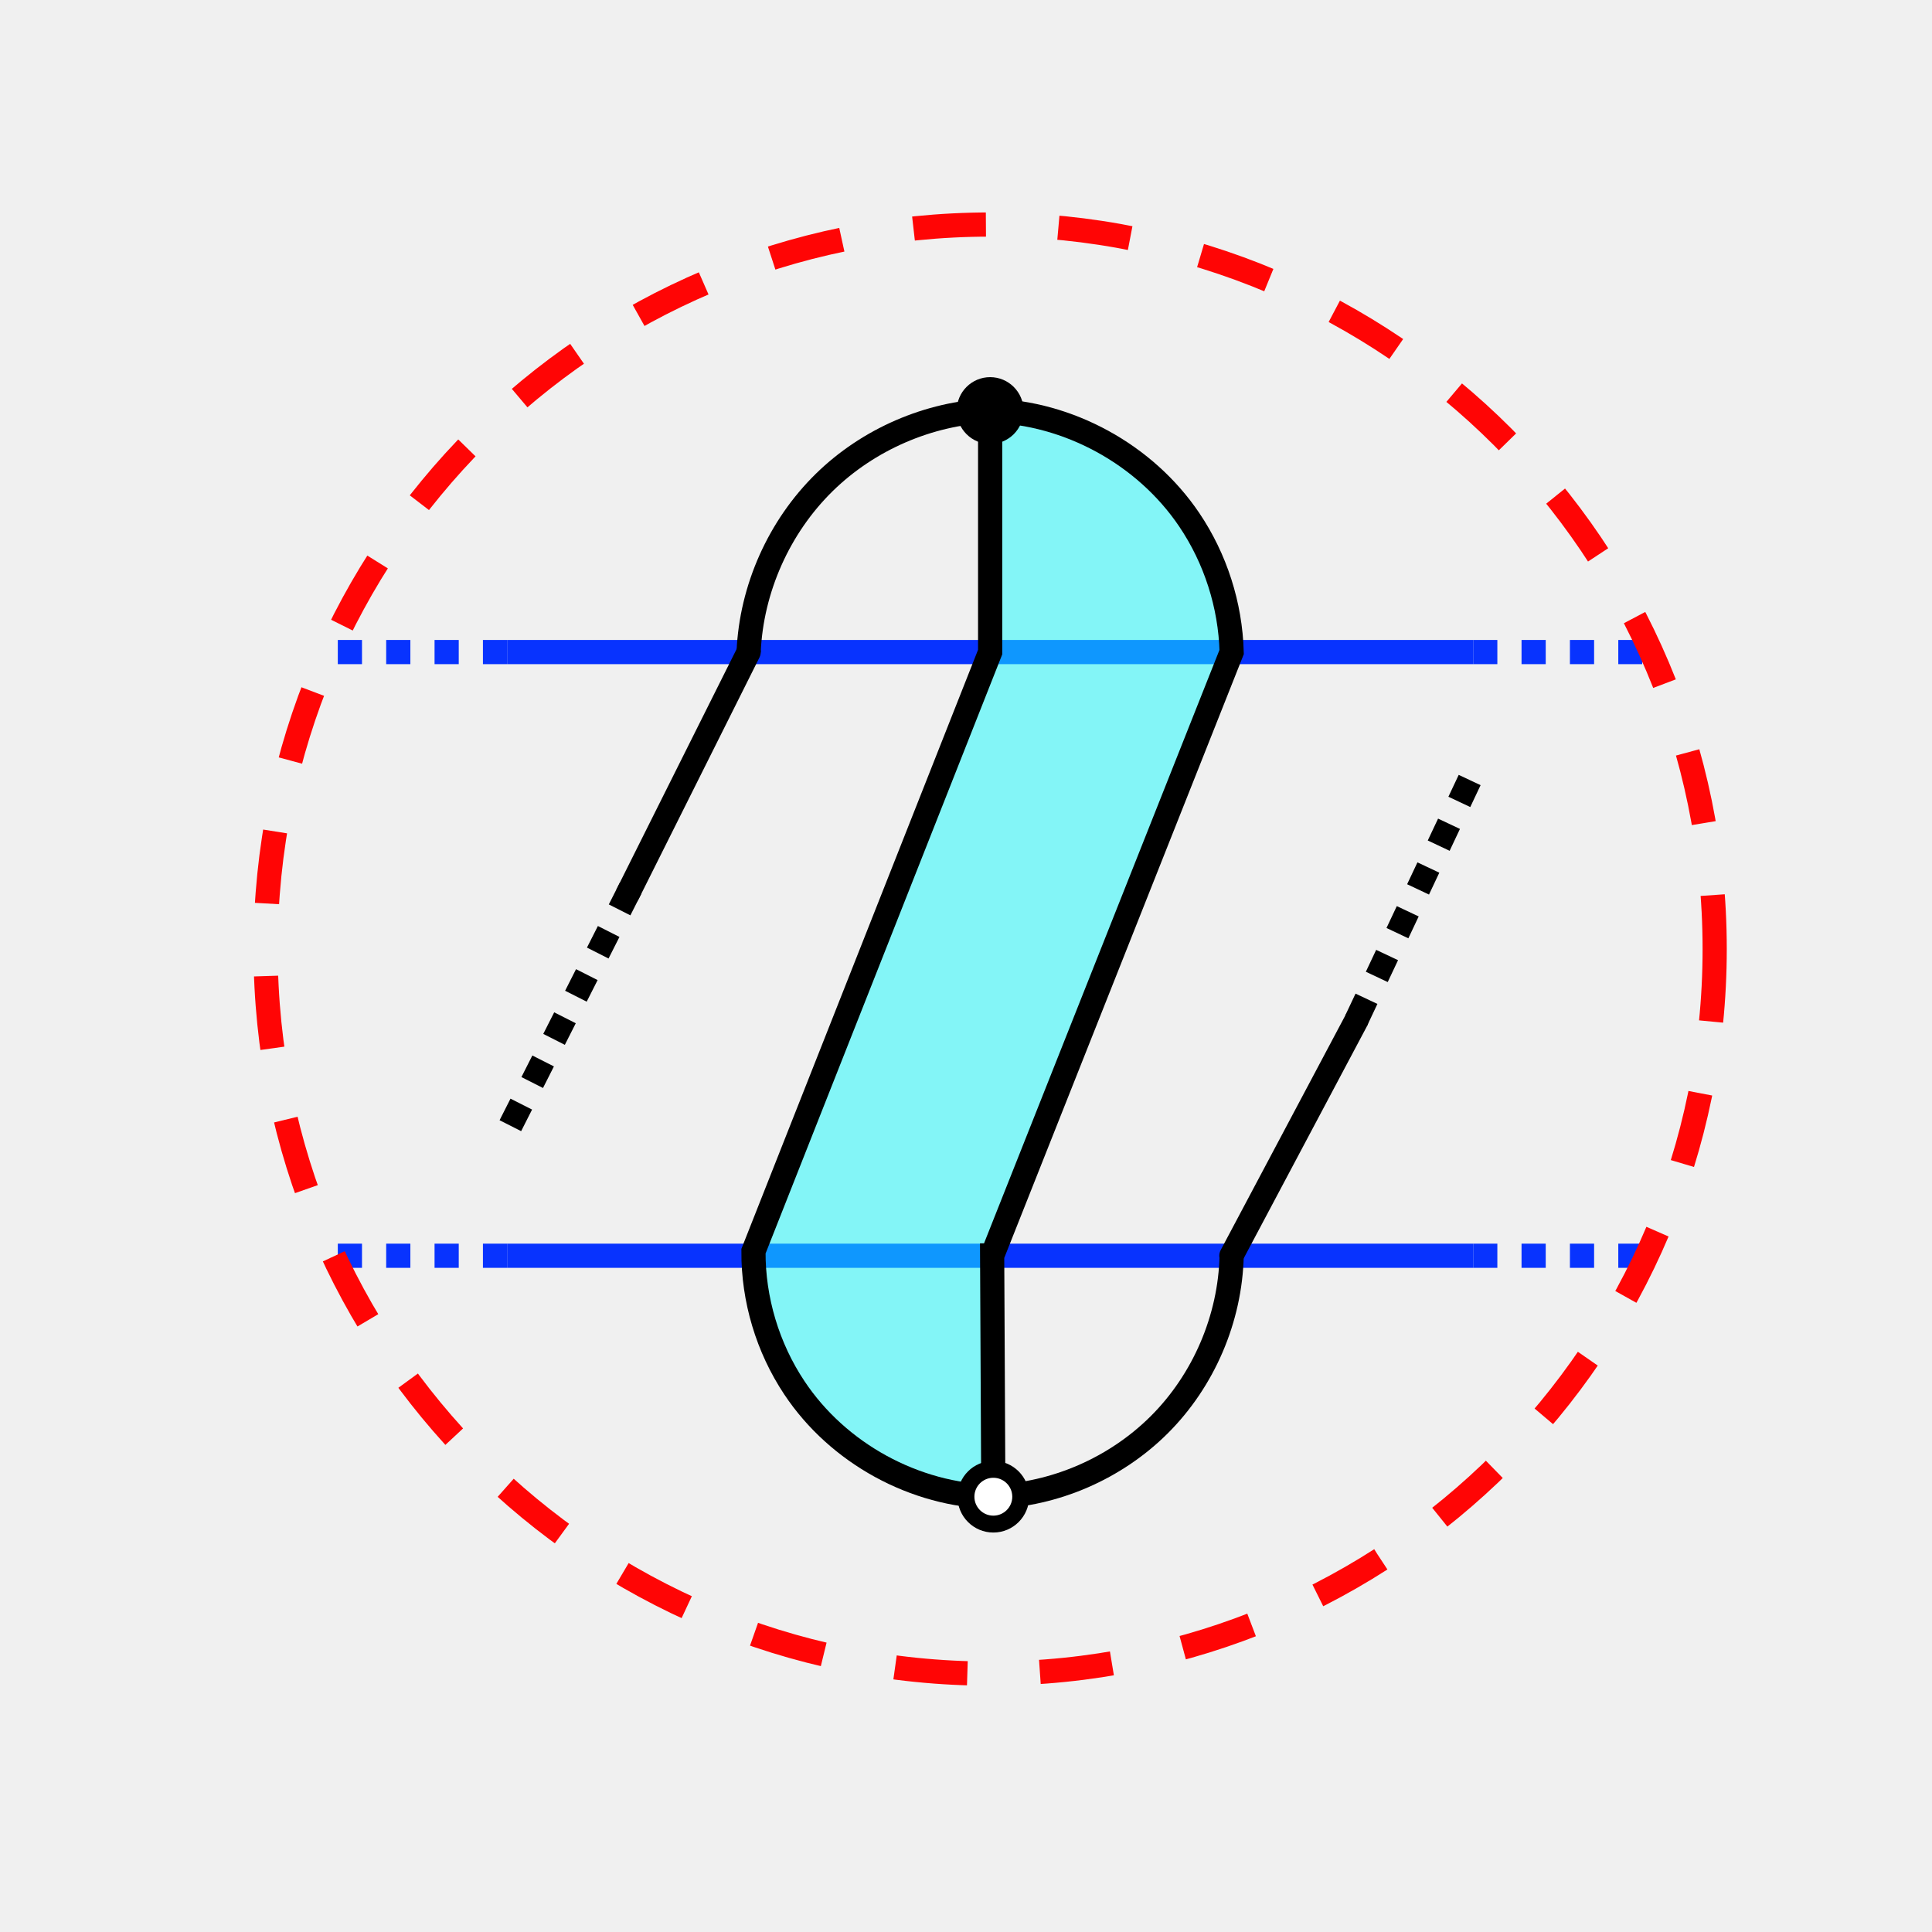
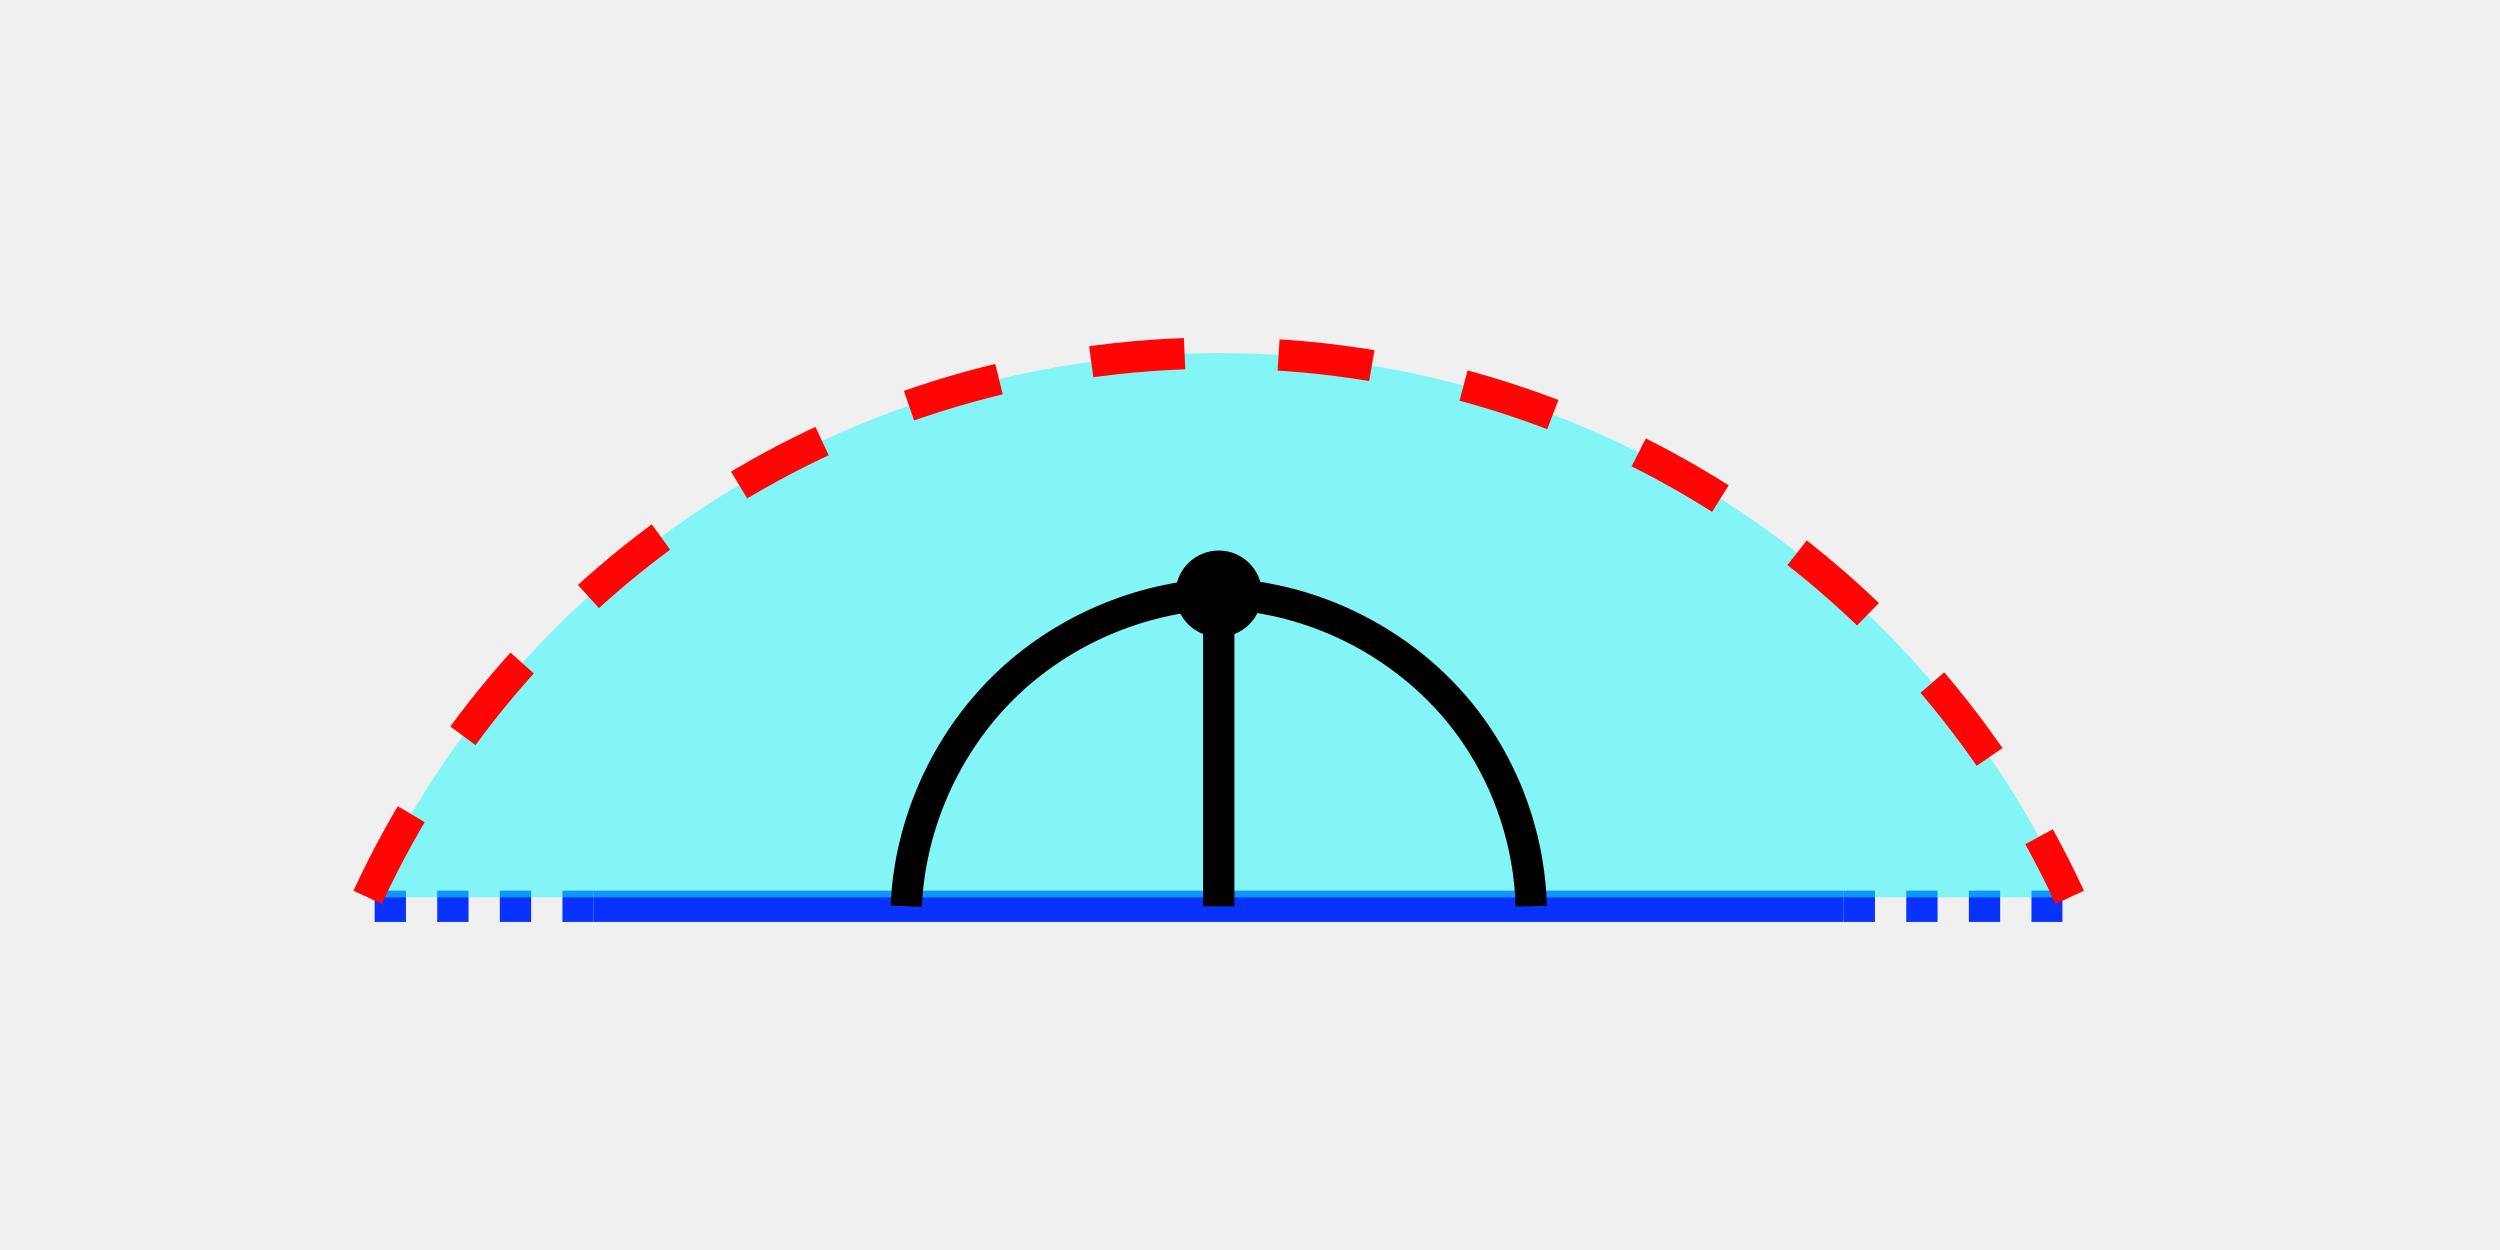
- <svg xmlns="http://www.w3.org/2000/svg" width="80" height="80" viewBox="0 0 21.167 21.167" version="1.1" id="svg1">
+ <svg xmlns="http://www.w3.org/2000/svg" width="80" height="40" viewBox="0 0 21.167 10.583" version="1.1" id="svg1">
  <defs id="defs1">
    </defs>
  <g id="layer1">
-     <path style="fill:none;stroke:#0833fe;stroke-width:0.265;stroke-linecap:butt;stroke-opacity:1" d="M 5.556,7.144 H 16.14" id="path1" />
-     <path style="fill:none;stroke:#0833fe;stroke-width:0.265;stroke-linecap:butt;stroke-dasharray:0.265, 0.265;stroke-dashoffset:0;stroke-opacity:1" d="m 16.14,13.758 h 1.852" id="path7" />
-     <path style="fill:none;stroke:#0833fe;stroke-width:0.265;stroke-linecap:butt;stroke-opacity:1" d="M 5.556,13.758 H 16.14" id="path2" />
-     <path style="fill:none;stroke:#0833fe;stroke-width:0.265;stroke-linecap:butt;stroke-dasharray:0.265, 0.265;stroke-dashoffset:0;stroke-opacity:1" d="m 16.14,7.144 h 1.852" id="path3" />
-     <path style="fill:none;stroke:#0833fe;stroke-width:0.265;stroke-linecap:butt;stroke-dasharray:0.265, 0.265;stroke-dashoffset:0;stroke-opacity:1" d="M 5.556,7.144 H 4.233 3.656" id="path4" />
-     <path style="fill:none;stroke:#0833fe;stroke-width:0.265;stroke-linecap:butt;stroke-dasharray:0.265, 0.265;stroke-dashoffset:0;stroke-opacity:1" d="M 5.556,13.758 H 3.637" id="path5" />
-     <circle style="fill:none;stroke:#ff0505;stroke-width:0.265;stroke-linecap:butt;stroke-dasharray:0.795, 0.795;stroke-dashoffset:0;stroke-opacity:1" id="path6" cx="10.848" cy="10.398" r="7.938" />
-     <path style="fill:none;stroke:#000000;stroke-width:0.265;stroke-linecap:butt;stroke-dasharray:none;stroke-dashoffset:0;stroke-opacity:1" d="M 14.552,9.26 C 14.582,8.567 14.885,7.888 15.381,7.402 15.863,6.93 16.524,6.644 17.198,6.615" id="path21" transform="translate(-6.350001,-2.116667)" />
-     <path id="path12" style="fill:#17fbff;fill-opacity:0.499;stroke:#000000;stroke-width:0.265;stroke-linecap:butt;stroke-dasharray:none;stroke-dashoffset:0;stroke-opacity:1" d="M 17.221,15.871 19.844,9.26 C 19.83,8.746 19.667,8.236 19.378,7.809 18.896,7.096 18.058,6.637 17.198,6.615 l -2e-6,2.646 -2.593,6.564 c -0.003,0.528 0.155,1.056 0.448,1.496 0.477,0.718 1.319,1.179 2.18,1.194 l -0.013,-2.644 z" transform="translate(-6.350001,-2.116667)" />
-     <path style="fill:none;stroke:#000000;stroke-width:0.265;stroke-linecap:butt;stroke-dasharray:0.265, 0.265;stroke-dashoffset:0;stroke-opacity:1" d="m 21.208,13.299 1.281,-2.716" id="path16" transform="translate(-6.350001,-2.116667)" />
-     <path id="path13" style="fill:none;stroke:#000000;stroke-width:0.265;stroke-linecap:butt;stroke-dasharray:none;stroke-dashoffset:0;stroke-opacity:1" d="m 19.844,15.875 c -0.016,0.688 -0.306,1.366 -0.794,1.852 -0.479,0.477 -1.141,0.765 -1.817,0.788" transform="translate(-6.350001,-2.116667)" />
-     <path style="fill:none;stroke:#000000;stroke-width:0.265;stroke-linecap:butt;stroke-dasharray:0.265, 0.265;stroke-dashoffset:0;stroke-opacity:1" d="M 13.258,11.849 11.906,14.52" id="path15" transform="translate(-6.350001,-2.116667)" />
-     <circle style="fill:#ffffff;fill-opacity:1;stroke:#000000;stroke-width:0.185;stroke-linecap:round;stroke-dasharray:none;stroke-dashoffset:0;stroke-opacity:1" id="path16-24" cx="10.883" cy="16.398" r="0.3" />
-     <circle style="fill:#000000;fill-opacity:1;stroke:#000000;stroke-width:0.132;stroke-linecap:round;stroke-dasharray:none;stroke-dashoffset:0;stroke-opacity:1" id="path16-2" cx="10.848" cy="4.498" r="0.3" />
-     <path style="fill:none;stroke:#000000;stroke-width:0.265;stroke-linecap:round;stroke-dasharray:none;stroke-dashoffset:0;stroke-opacity:1" d="m 13.491,13.758 1.368,-2.576" id="path18" />
-     <path style="fill:none;stroke:#000000;stroke-width:0.265;stroke-linecap:round;stroke-dasharray:none;stroke-dashoffset:0;stroke-opacity:1" d="m 8.202,7.144 -1.323,2.646" id="path19" />
+     <path style="fill:none;stroke:#0833fe;stroke-width:0.265;stroke-linecap:butt;stroke-opacity:1" d="M 5.027,7.673 H 15.61" id="path1" />
+     <path style="fill:none;stroke:#0833fe;stroke-width:0.265;stroke-linecap:butt;stroke-dasharray:0.265, 0.265;stroke-dashoffset:0;stroke-opacity:1" d="m 15.61,7.673 h 1.852" id="path3" />
+     <path style="fill:none;stroke:#0833fe;stroke-width:0.265;stroke-linecap:butt;stroke-dasharray:0.265, 0.265;stroke-dashoffset:0;stroke-opacity:1" d="M 5.027,7.673 H 3.704 3.127" id="path4" />
+     <path style="fill:#17fbff;fill-opacity:0.499;stroke:#ff0505;stroke-width:0.265;stroke-linecap:butt;stroke-dasharray:0.795, 0.795;stroke-dashoffset:0;stroke-opacity:1" id="path6" d="M 3.113,7.597 A 7.938,7.938 0 0 1 10.319,2.989 7.938,7.938 0 0 1 17.524,7.597" />
+     <path style="fill:none;stroke:#000000;stroke-width:0.265;stroke-linecap:butt;stroke-dasharray:none;stroke-dashoffset:0;stroke-opacity:1" d="M 14.552,9.26 C 14.582,8.567 14.885,7.888 15.381,7.402 15.863,6.93 16.524,6.644 17.198,6.615" id="path21" transform="translate(-6.879168,-1.587501)" />
+     <path id="path12" style="fill:none;fill-opacity:0.499;stroke:#000000;stroke-width:0.265;stroke-linecap:butt;stroke-dasharray:none;stroke-dashoffset:0;stroke-opacity:1" d="M 19.844,9.26 C 19.83,8.746 19.667,8.236 19.378,7.809 18.896,7.096 18.058,6.637 17.198,6.615 l -2e-6,2.646" transform="translate(-6.879168,-1.587501)" />
+     <circle style="fill:#000000;fill-opacity:1;stroke:#000000;stroke-width:0.132;stroke-linecap:round;stroke-dasharray:none;stroke-dashoffset:0;stroke-opacity:1" id="path16-2" cx="10.319" cy="5.027" r="0.3" />
  </g>
</svg>
